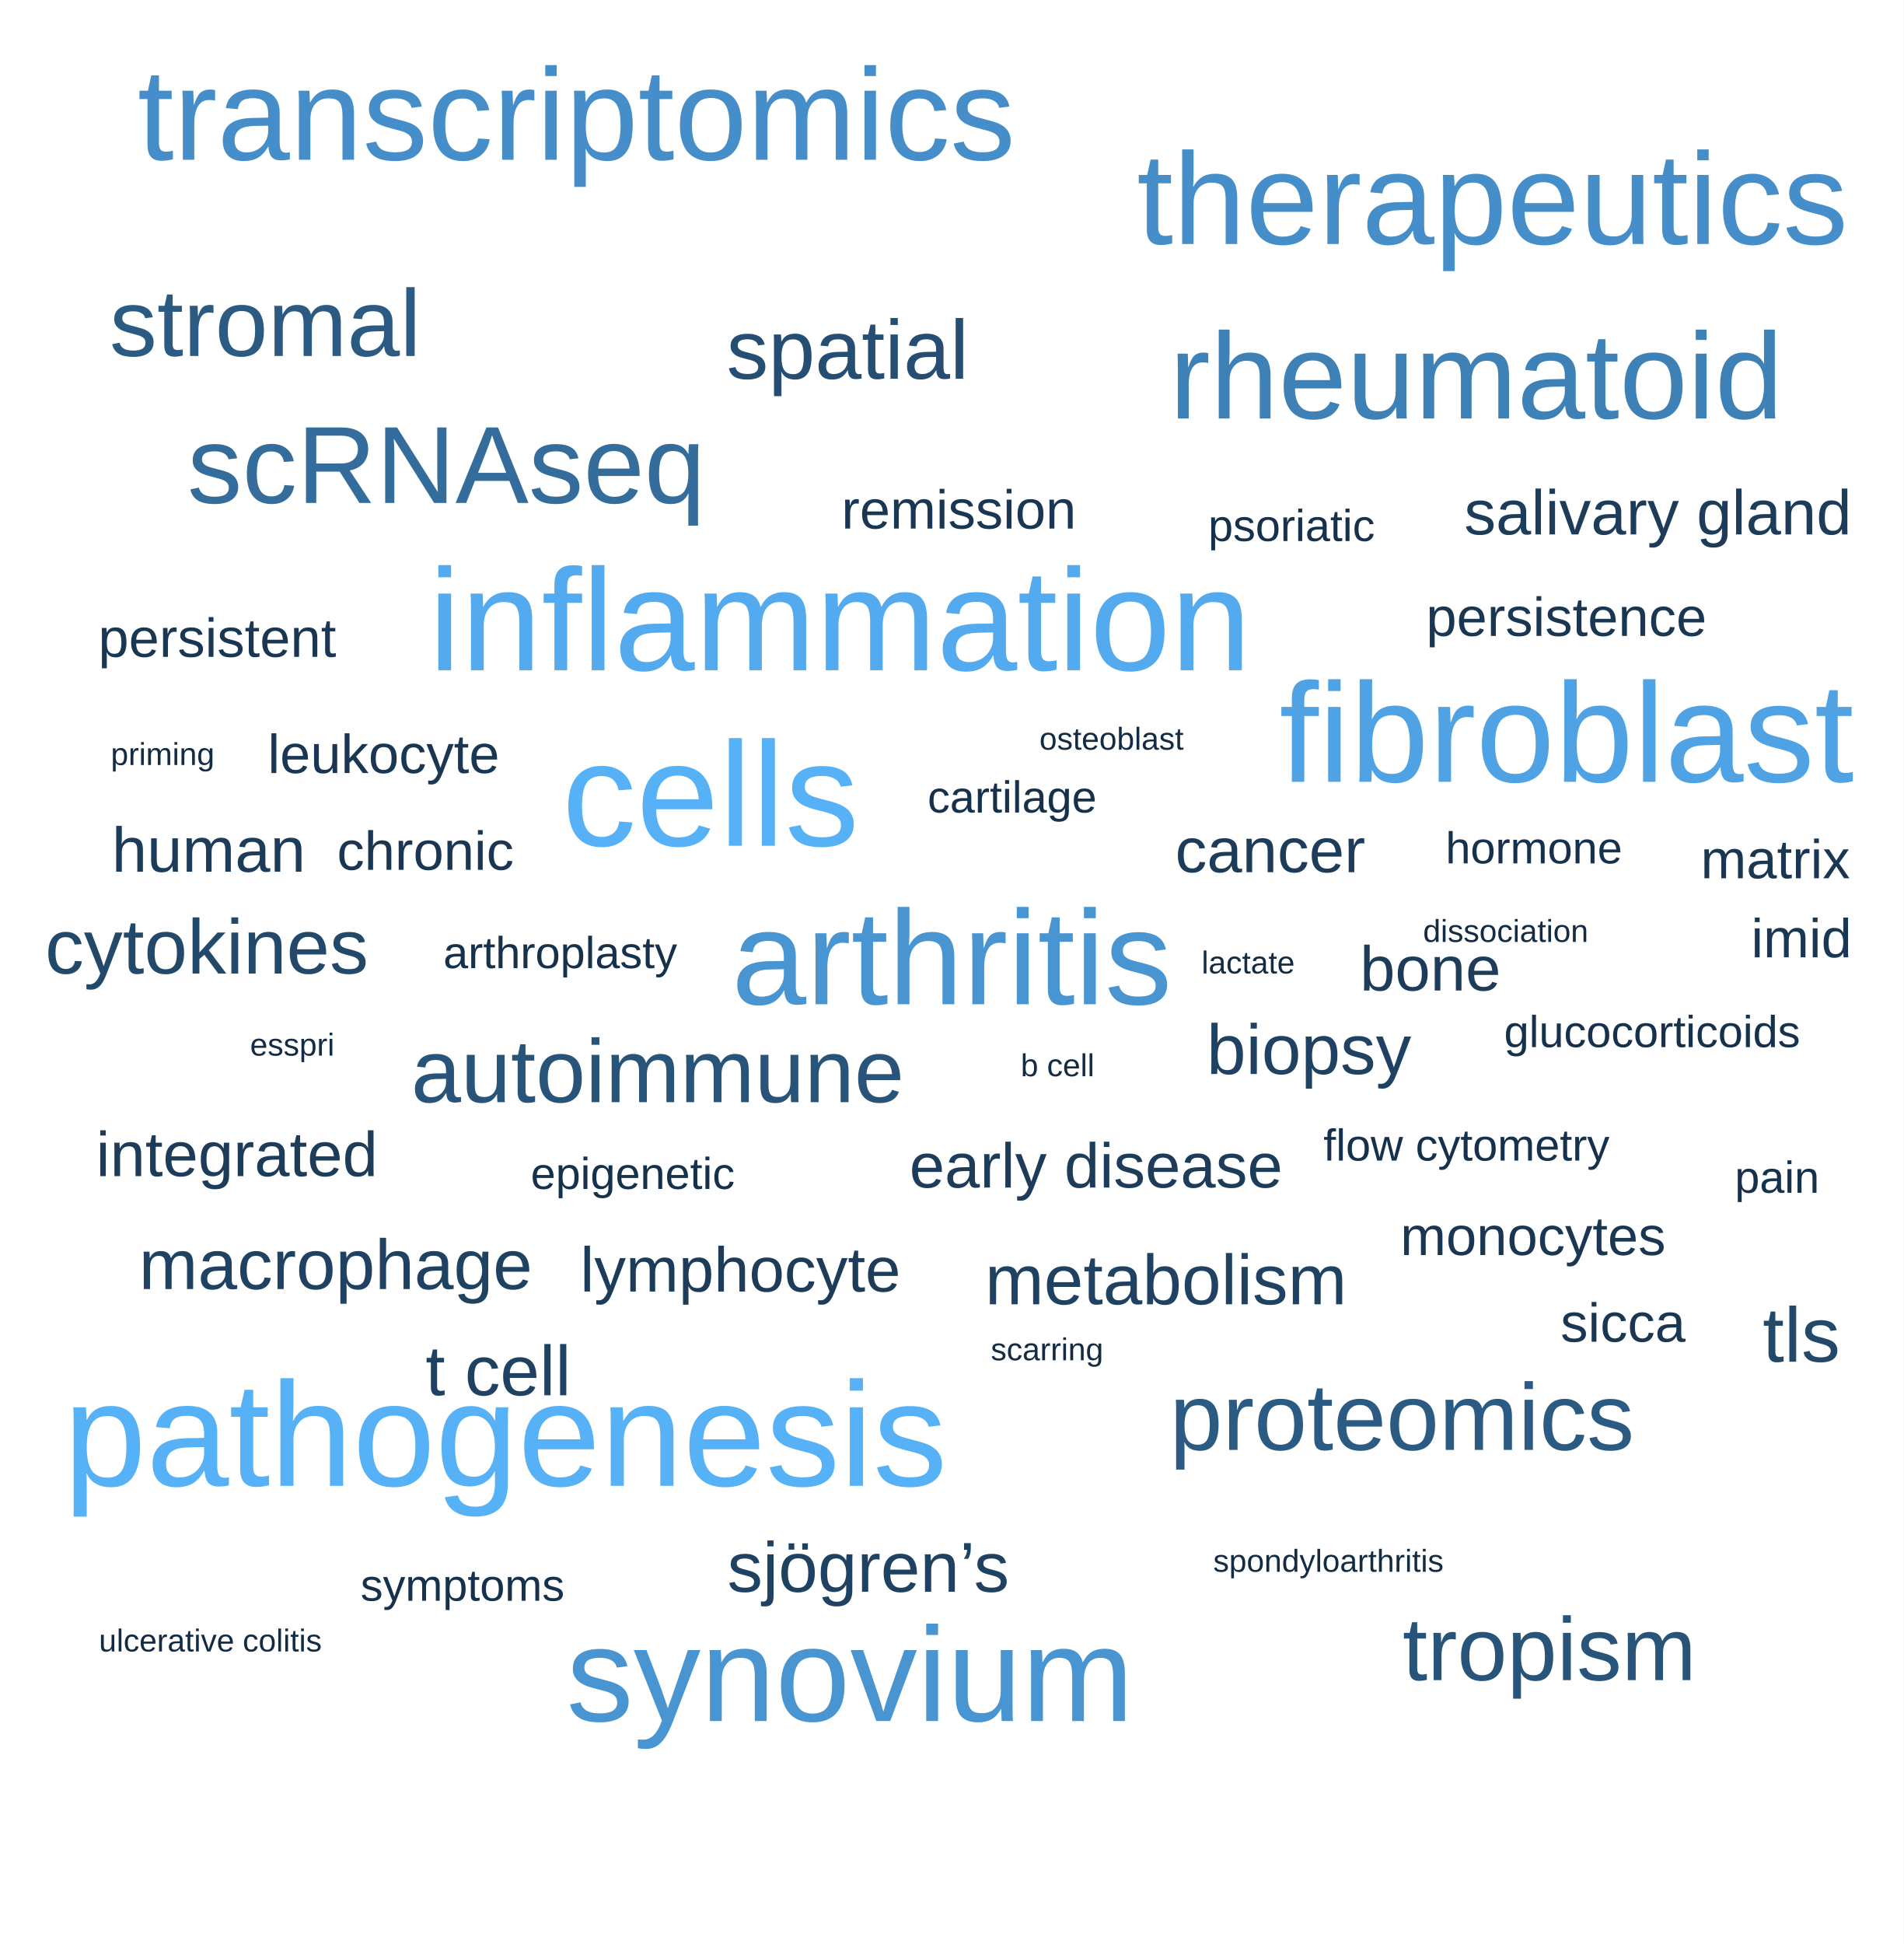
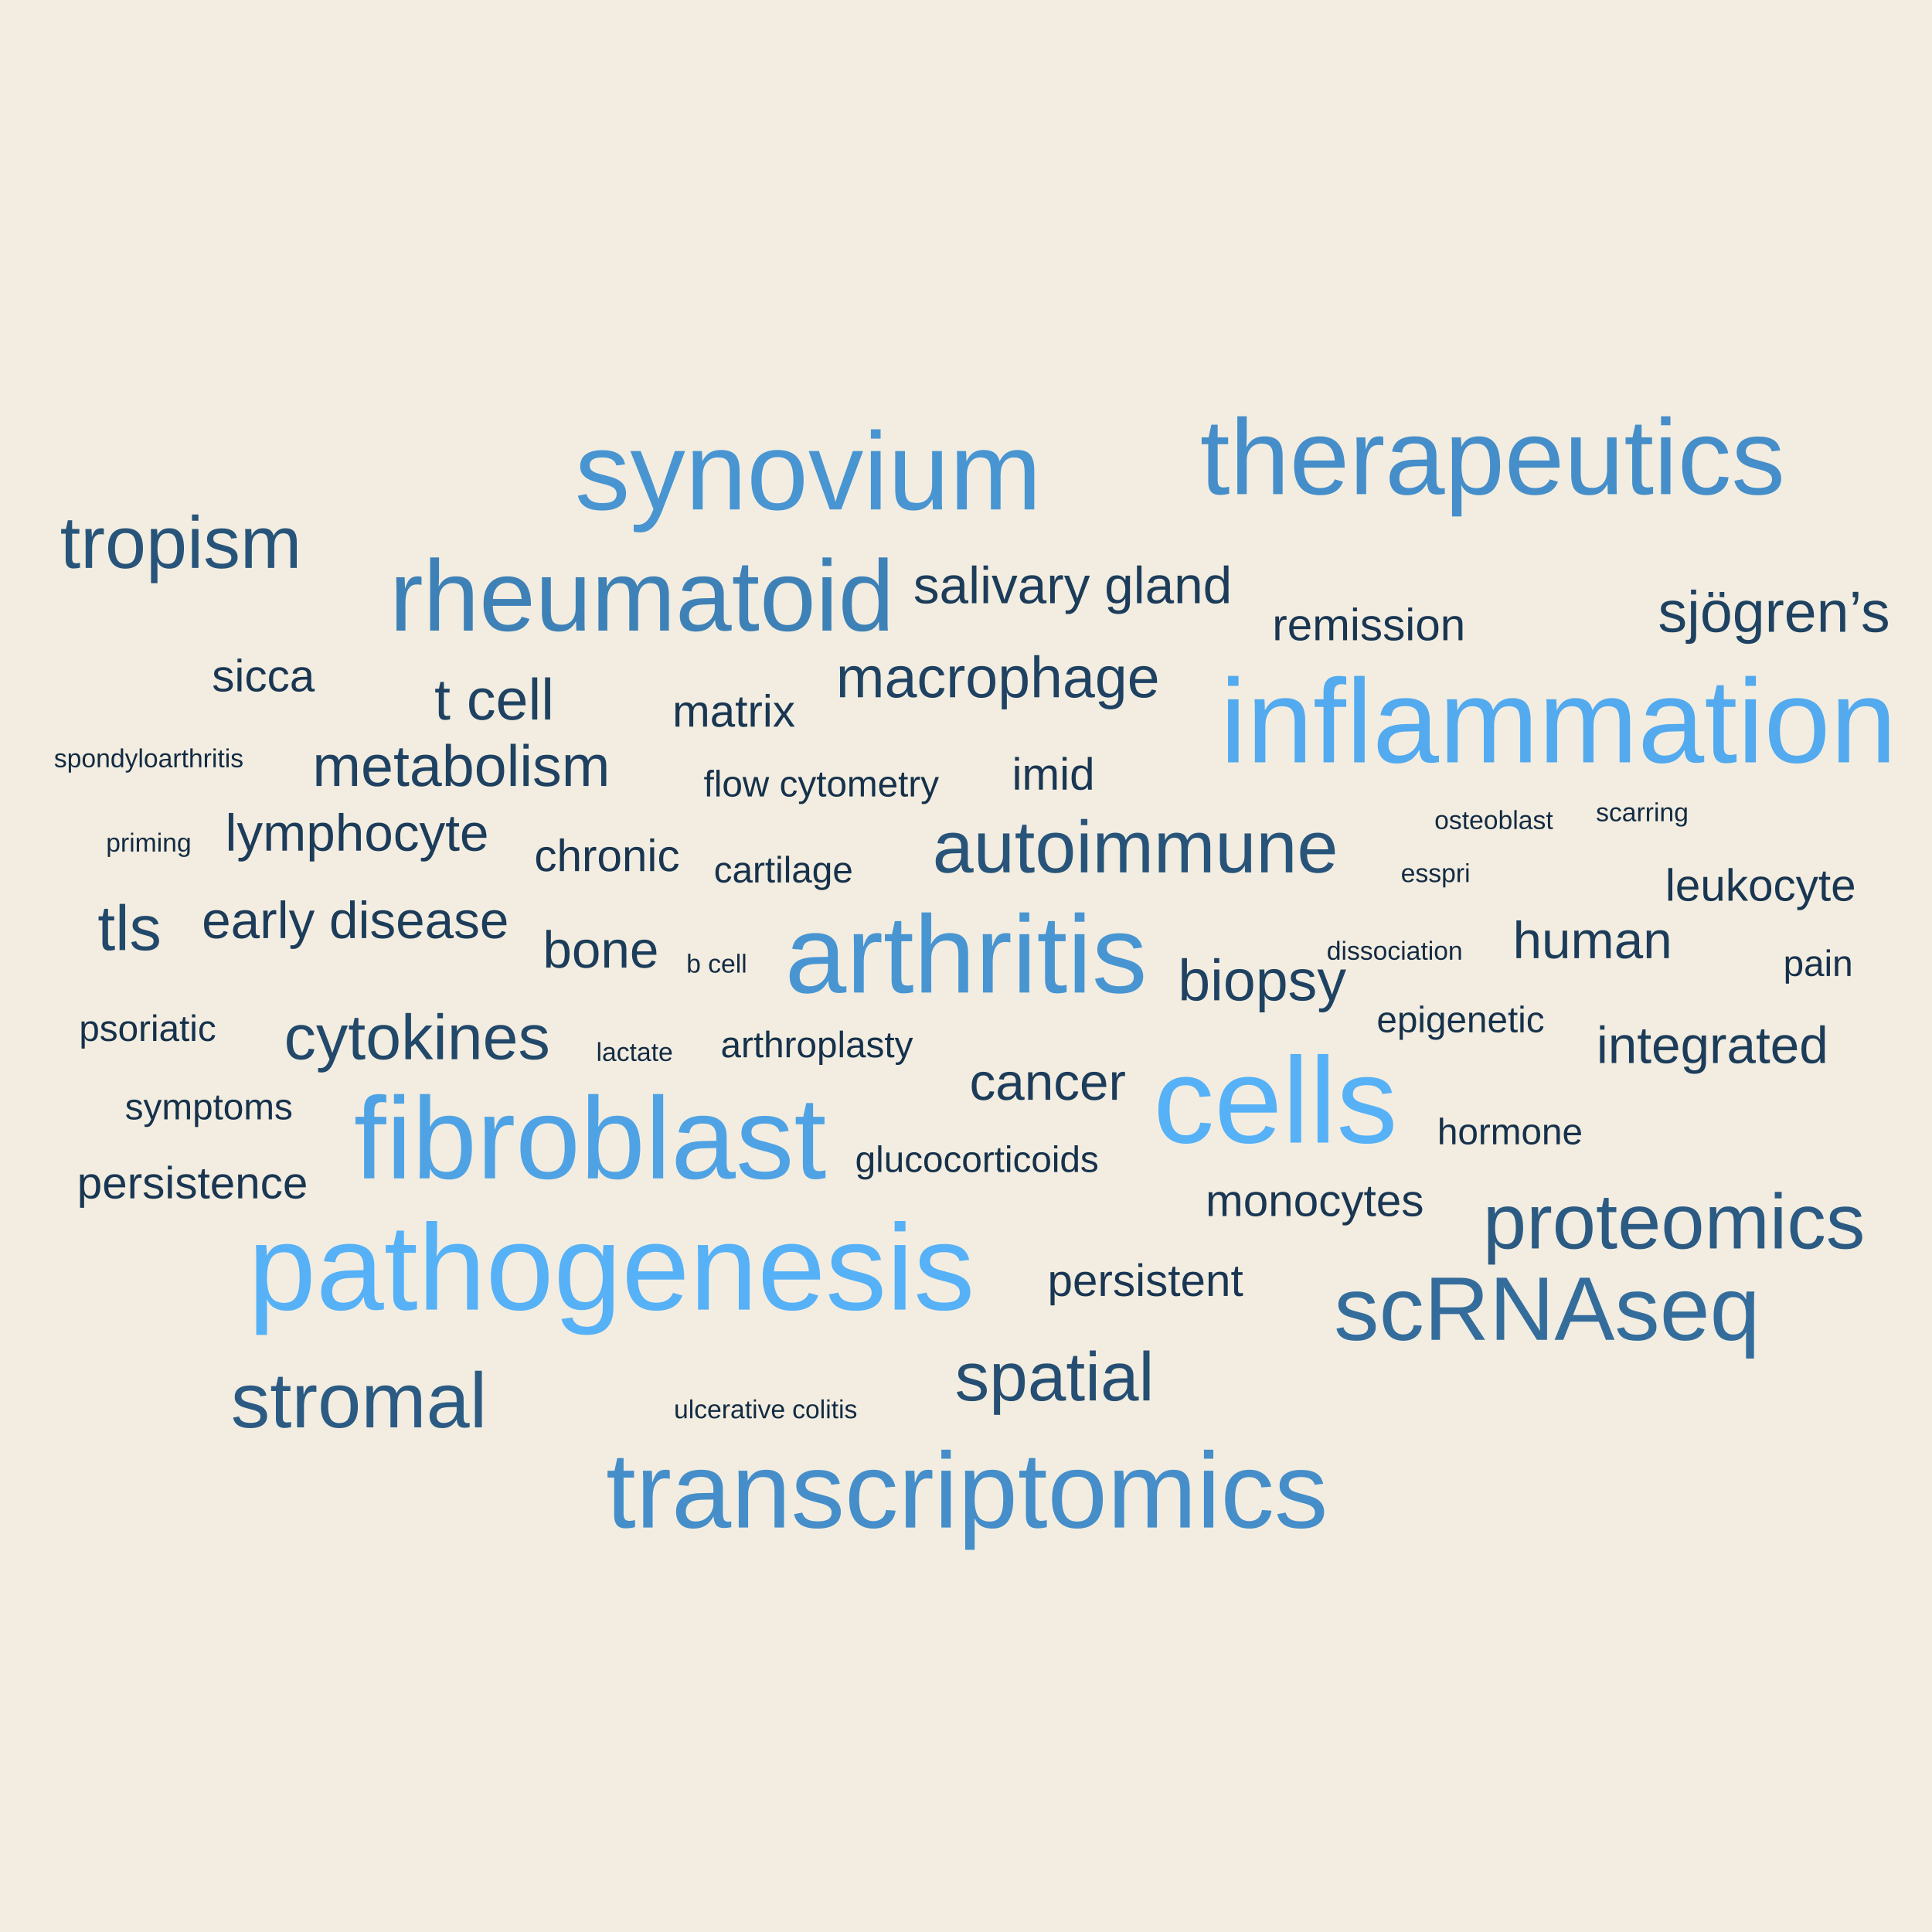
- <svg xmlns="http://www.w3.org/2000/svg" width="291.75pt" height="297.90pt" viewBox="0 0 291.75 297.90">
+ <svg xmlns="http://www.w3.org/2000/svg" width="360.00pt" height="360.00pt" viewBox="0 0 360.00 360.00">
  <g class="svglite">
    <defs>
      <style type="text/css">
    .svglite line, .svglite polyline, .svglite polygon, .svglite path, .svglite rect, .svglite circle {
      fill: none;
      stroke: #000000;
      stroke-linecap: round;
      stroke-linejoin: round;
      stroke-miterlimit: 10.00;
    }
    .svglite text {
      white-space: pre;
    }
    .svglite g.glyphgroup path {
      fill: inherit;
      stroke: none;
    }
  </style>
    </defs>
-     <rect width="100%" height="100%" style="stroke: none; fill: #FFFFFF;" />
+     <rect width="100%" height="100%" style="stroke: none; fill: #F2EDE0;" />
    <defs>
-       <clipPath id="cpMC4wMHwyOTEuNzV8MC4wMHwyOTcuOTA=">
-         <rect x="0.00" y="0.00" width="291.75" height="297.90" />
+       <clipPath id="cpMC4wMHwzNjAuMDB8MC4wMHwzNjAuMDA=">
+         <rect x="0.00" y="0.00" width="360.00" height="360.00" />
      </clipPath>
    </defs>
-     <g clip-path="url(#cpMC4wMHwyOTEuNzV8MC4wMHwyOTcuOTA=)">
-       <rect x="0.00" y="0.00" width="291.75" height="297.90" style="stroke-width: 1.07; stroke: none; fill: #FFFFFF;" />
+     <g clip-path="url(#cpMC4wMHwzNjAuMDB8MC4wMHwzNjAuMDA=)">
+       <rect x="0.00" y="0.00" width="360.00" height="360.00" style="stroke-width: 1.07; stroke: #F2EDE0; fill: #F2EDE0;" />
    </g>
    <defs>
-       <clipPath id="cpNS42N3wyODYuMDh8NS42N3wyOTIuMjM=">
-         <rect x="5.67" y="5.67" width="280.41" height="286.56" />
+       <clipPath id="cpNS42N3wzNTQuMzN8NS42N3wzNTQuMzM=">
+         <rect x="5.67" y="5.67" width="348.66" height="348.66" />
      </clipPath>
    </defs>
-     <g clip-path="url(#cpNS42N3wyODYuMDh8NS42N3wyOTIuMjM=)">
-       <text x="112.13" y="153.89" style="font-size: 20.59px;fill: #4895D2; font-family: &quot;Liberation Sans&quot;;" textLength="67.48px" lengthAdjust="spacingAndGlyphs">arthritis</text>
-       <text x="67.94" y="148.36" style="font-size: 6.86px;fill: #16314B; font-family: &quot;Liberation Sans&quot;;" textLength="35.84px" lengthAdjust="spacingAndGlyphs">arthroplasty</text>
-       <text x="63.02" y="168.90" style="font-size: 13.73px;fill: #28547A; font-family: &quot;Liberation Sans&quot;;" textLength="75.45px" lengthAdjust="spacingAndGlyphs">autoimmune</text>
-       <text x="156.44" y="164.92" style="font-size: 4.85px;fill: #132B43; font-family: &quot;Liberation Sans&quot;;" textLength="2.69px" lengthAdjust="spacingAndGlyphs">b</text>
-       <text x="160.47" y="164.92" style="font-size: 4.85px;fill: #132B43; font-family: &quot;Liberation Sans&quot;;" textLength="7.27px" lengthAdjust="spacingAndGlyphs">cell</text>
-       <text x="184.93" y="164.58" style="font-size: 10.85px;fill: #1F4262; font-family: &quot;Liberation Sans&quot;;" textLength="31.34px" lengthAdjust="spacingAndGlyphs">biopsy</text>
-       <text x="208.43" y="151.79" style="font-size: 9.71px;fill: #1C3C5A; font-family: &quot;Liberation Sans&quot;;" textLength="21.56px" lengthAdjust="spacingAndGlyphs">bone</text>
-       <text x="180.13" y="133.66" style="font-size: 9.71px;fill: #1C3C5A; font-family: &quot;Liberation Sans&quot;;" textLength="29.12px" lengthAdjust="spacingAndGlyphs">cancer</text>
-       <text x="142.16" y="124.51" style="font-size: 6.86px;fill: #16314B; font-family: &quot;Liberation Sans&quot;;" textLength="25.94px" lengthAdjust="spacingAndGlyphs">cartilage</text>
-       <text x="86.14" y="129.61" style="font-size: 22.76px;fill: #56B1F7; font-family: &quot;Liberation Sans&quot;;" textLength="45.50px" lengthAdjust="spacingAndGlyphs">cells</text>
-       <text x="51.65" y="133.29" style="font-size: 8.41px;fill: #193652; font-family: &quot;Liberation Sans&quot;;" textLength="27.08px" lengthAdjust="spacingAndGlyphs">chronic</text>
-       <text x="6.91" y="149.19" style="font-size: 11.89px;fill: #22486A; font-family: &quot;Liberation Sans&quot;;" textLength="49.52px" lengthAdjust="spacingAndGlyphs">cytokines</text>
-       <text x="218.11" y="144.34" style="font-size: 4.85px;fill: #132B43; font-family: &quot;Liberation Sans&quot;;" textLength="25.28px" lengthAdjust="spacingAndGlyphs">dissociation</text>
-       <text x="139.39" y="181.98" style="font-size: 9.71px;fill: #1C3C5A; font-family: &quot;Liberation Sans&quot;;" textLength="21.03px" lengthAdjust="spacingAndGlyphs">early</text>
-       <text x="163.12" y="181.98" style="font-size: 9.71px;fill: #1C3C5A; font-family: &quot;Liberation Sans&quot;;" textLength="33.44px" lengthAdjust="spacingAndGlyphs">disease</text>
-       <text x="81.34" y="182.20" style="font-size: 6.86px;fill: #16314B; font-family: &quot;Liberation Sans&quot;;" textLength="31.28px" lengthAdjust="spacingAndGlyphs">epigenetic</text>
-       <text x="38.33" y="161.76" style="font-size: 4.85px;fill: #132B43; font-family: &quot;Liberation Sans&quot;;" textLength="12.91px" lengthAdjust="spacingAndGlyphs">esspri</text>
-       <text x="196.08" y="119.80" style="font-size: 21.70px;fill: #4FA3E4; font-family: &quot;Liberation Sans&quot;;" textLength="88.00px" lengthAdjust="spacingAndGlyphs">fibroblast</text>
-       <text x="202.84" y="177.85" style="font-size: 6.86px;fill: #16314B; font-family: &quot;Liberation Sans&quot;;" textLength="12.20px" lengthAdjust="spacingAndGlyphs">flow</text>
-       <text x="216.95" y="177.85" style="font-size: 6.86px;fill: #16314B; font-family: &quot;Liberation Sans&quot;;" textLength="29.75px" lengthAdjust="spacingAndGlyphs">cytometry</text>
-       <text x="230.53" y="160.46" style="font-size: 6.86px;fill: #16314B; font-family: &quot;Liberation Sans&quot;;" textLength="45.41px" lengthAdjust="spacingAndGlyphs">glucocorticoids</text>
-       <text x="221.57" y="132.31" style="font-size: 6.86px;fill: #16314B; font-family: &quot;Liberation Sans&quot;;" textLength="27.06px" lengthAdjust="spacingAndGlyphs">hormone</text>
-       <text x="17.14" y="133.59" style="font-size: 9.71px;fill: #1C3C5A; font-family: &quot;Liberation Sans&quot;;" textLength="29.64px" lengthAdjust="spacingAndGlyphs">human</text>
-       <text x="268.40" y="146.70" style="font-size: 8.41px;fill: #193652; font-family: &quot;Liberation Sans&quot;;" textLength="15.38px" lengthAdjust="spacingAndGlyphs">imid</text>
-       <text x="65.70" y="102.71" style="font-size: 22.24px;fill: #53AAEE; font-family: &quot;Liberation Sans&quot;;" textLength="125.98px" lengthAdjust="spacingAndGlyphs">inflammation</text>
-       <text x="14.71" y="180.23" style="font-size: 9.71px;fill: #1C3C5A; font-family: &quot;Liberation Sans&quot;;" textLength="43.14px" lengthAdjust="spacingAndGlyphs">integrated</text>
-       <text x="184.16" y="149.17" style="font-size: 4.85px;fill: #132B43; font-family: &quot;Liberation Sans&quot;;" textLength="14.25px" lengthAdjust="spacingAndGlyphs">lactate</text>
-       <text x="41.04" y="118.46" style="font-size: 8.41px;fill: #193652; font-family: &quot;Liberation Sans&quot;;" textLength="35.48px" lengthAdjust="spacingAndGlyphs">leukocyte</text>
-       <text x="88.92" y="197.92" style="font-size: 9.71px;fill: #1C3C5A; font-family: &quot;Liberation Sans&quot;;" textLength="49.08px" lengthAdjust="spacingAndGlyphs">lymphocyte</text>
-       <text x="21.29" y="197.54" style="font-size: 10.85px;fill: #1F4262; font-family: &quot;Liberation Sans&quot;;" textLength="60.28px" lengthAdjust="spacingAndGlyphs">macrophage</text>
-       <text x="260.66" y="134.59" style="font-size: 8.41px;fill: #193652; font-family: &quot;Liberation Sans&quot;;" textLength="22.84px" lengthAdjust="spacingAndGlyphs">matrix</text>
-       <text x="150.97" y="199.87" style="font-size: 10.85px;fill: #1F4262; font-family: &quot;Liberation Sans&quot;;" textLength="55.44px" lengthAdjust="spacingAndGlyphs">metabolism</text>
-       <text x="214.63" y="192.32" style="font-size: 8.41px;fill: #193652; font-family: &quot;Liberation Sans&quot;;" textLength="40.61px" lengthAdjust="spacingAndGlyphs">monocytes</text>
-       <text x="159.31" y="114.88" style="font-size: 4.85px;fill: #132B43; font-family: &quot;Liberation Sans&quot;;" textLength="22.05px" lengthAdjust="spacingAndGlyphs">osteoblast</text>
-       <text x="265.88" y="182.78" style="font-size: 6.86px;fill: #16314B; font-family: &quot;Liberation Sans&quot;;" textLength="12.97px" lengthAdjust="spacingAndGlyphs">pain</text>
-       <text x="9.76" y="227.69" style="font-size: 22.76px;fill: #56B1F7; font-family: &quot;Liberation Sans&quot;;" textLength="135.38px" lengthAdjust="spacingAndGlyphs">pathogenesis</text>
-       <text x="218.58" y="97.45" style="font-size: 8.41px;fill: #193652; font-family: &quot;Liberation Sans&quot;;" textLength="42.95px" lengthAdjust="spacingAndGlyphs">persistence</text>
-       <text x="15.06" y="100.66" style="font-size: 8.41px;fill: #193652; font-family: &quot;Liberation Sans&quot;;" textLength="36.41px" lengthAdjust="spacingAndGlyphs">persistent</text>
-       <text x="16.98" y="117.23" style="font-size: 4.85px;fill: #132B43; font-family: &quot;Liberation Sans&quot;;" textLength="15.86px" lengthAdjust="spacingAndGlyphs">priming</text>
-       <text x="179.28" y="222.19" style="font-size: 14.56px;fill: #2B5A83; font-family: &quot;Liberation Sans&quot;;" textLength="71.19px" lengthAdjust="spacingAndGlyphs">proteomics</text>
-       <text x="185.18" y="82.91" style="font-size: 6.86px;fill: #16314B; font-family: &quot;Liberation Sans&quot;;" textLength="25.56px" lengthAdjust="spacingAndGlyphs">psoriatic</text>
-       <text x="128.97" y="81.00" style="font-size: 8.41px;fill: #193652; font-family: &quot;Liberation Sans&quot;;" textLength="35.92px" lengthAdjust="spacingAndGlyphs">remission</text>
-       <text x="179.24" y="64.13" style="font-size: 18.80px;fill: #3E81B7; font-family: &quot;Liberation Sans&quot;;" textLength="93.91px" lengthAdjust="spacingAndGlyphs">rheumatoid</text>
-       <text x="224.42" y="81.90" style="font-size: 9.71px;fill: #1C3C5A; font-family: &quot;Liberation Sans&quot;;" textLength="32.91px" lengthAdjust="spacingAndGlyphs">salivary</text>
-       <text x="260.03" y="81.90" style="font-size: 9.71px;fill: #1C3C5A; font-family: &quot;Liberation Sans&quot;;" textLength="23.72px" lengthAdjust="spacingAndGlyphs">gland</text>
-       <text x="151.86" y="208.45" style="font-size: 4.85px;fill: #132B43; font-family: &quot;Liberation Sans&quot;;" textLength="17.20px" lengthAdjust="spacingAndGlyphs">scarring</text>
-       <text x="28.71" y="77.07" style="font-size: 16.81px;fill: #346D9C; font-family: &quot;Liberation Sans&quot;;" textLength="79.36px" lengthAdjust="spacingAndGlyphs">scRNAseq</text>
-       <text x="239.18" y="205.61" style="font-size: 8.41px;fill: #193652; font-family: &quot;Liberation Sans&quot;;" textLength="19.14px" lengthAdjust="spacingAndGlyphs">sicca</text>
-       <text x="111.47" y="243.92" style="font-size: 10.85px;fill: #1F4262; font-family: &quot;Liberation Sans&quot;;" textLength="43.19px" lengthAdjust="spacingAndGlyphs">sjögren’s</text>
-       <text x="111.35" y="58.04" style="font-size: 12.84px;fill: #254E72; font-family: &quot;Liberation Sans&quot;;" textLength="37.09px" lengthAdjust="spacingAndGlyphs">spatial</text>
-       <text x="185.95" y="240.86" style="font-size: 4.85px;fill: #132B43; font-family: &quot;Liberation Sans&quot;;" textLength="35.22px" lengthAdjust="spacingAndGlyphs">spondyloarthritis</text>
-       <text x="16.79" y="54.55" style="font-size: 14.56px;fill: #2B5A83; font-family: &quot;Liberation Sans&quot;;" textLength="47.72px" lengthAdjust="spacingAndGlyphs">stromal</text>
-       <text x="55.26" y="245.30" style="font-size: 6.86px;fill: #16314B; font-family: &quot;Liberation Sans&quot;;" textLength="31.28px" lengthAdjust="spacingAndGlyphs">symptoms</text>
-       <text x="86.80" y="263.73" style="font-size: 20.59px;fill: #4895D2; font-family: &quot;Liberation Sans&quot;;" textLength="86.92px" lengthAdjust="spacingAndGlyphs">synovium</text>
-       <text x="65.21" y="213.81" style="font-size: 10.85px;fill: #1F4262; font-family: &quot;Liberation Sans&quot;;" textLength="3.02px" lengthAdjust="spacingAndGlyphs">t</text>
-       <text x="71.24" y="213.81" style="font-size: 10.85px;fill: #1F4262; font-family: &quot;Liberation Sans&quot;;" textLength="16.27px" lengthAdjust="spacingAndGlyphs">cell</text>
-       <text x="174.24" y="37.39" style="font-size: 20.01px;fill: #458EC9; font-family: &quot;Liberation Sans&quot;;" textLength="108.97px" lengthAdjust="spacingAndGlyphs">therapeutics</text>
-       <text x="270.15" y="208.67" style="font-size: 11.89px;fill: #22486A; font-family: &quot;Liberation Sans&quot;;" textLength="11.88px" lengthAdjust="spacingAndGlyphs">tls</text>
-       <text x="21.08" y="24.48" style="font-size: 20.01px;fill: #458EC9; font-family: &quot;Liberation Sans&quot;;" textLength="134.47px" lengthAdjust="spacingAndGlyphs">transcriptomics</text>
-       <text x="214.97" y="257.47" style="font-size: 13.73px;fill: #28547A; font-family: &quot;Liberation Sans&quot;;" textLength="44.95px" lengthAdjust="spacingAndGlyphs">tropism</text>
-       <text x="15.16" y="253.07" style="font-size: 4.85px;fill: #132B43; font-family: &quot;Liberation Sans&quot;;" textLength="20.70px" lengthAdjust="spacingAndGlyphs">ulcerative</text>
-       <text x="37.20" y="253.07" style="font-size: 4.85px;fill: #132B43; font-family: &quot;Liberation Sans&quot;;" textLength="12.11px" lengthAdjust="spacingAndGlyphs">colitis</text>
+     <g clip-path="url(#cpNS42N3wzNTQuMzN8NS42N3wzNTQuMzM=)">
+       <rect x="5.67" y="5.67" width="348.66" height="348.66" style="stroke-width: 1.07; stroke: #F2EDE0; fill: #F2EDE0;" />
+       <text x="146.26" y="184.94" style="font-size: 20.59px;fill: #4895D2; font-family: &quot;Liberation Sans&quot;;" textLength="67.48px" lengthAdjust="spacingAndGlyphs">arthritis</text>
+       <text x="134.28" y="197.01" style="font-size: 6.86px;fill: #16314B; font-family: &quot;Liberation Sans&quot;;" textLength="35.84px" lengthAdjust="spacingAndGlyphs">arthroplasty</text>
+       <text x="173.77" y="162.55" style="font-size: 13.73px;fill: #28547A; font-family: &quot;Liberation Sans&quot;;" textLength="75.45px" lengthAdjust="spacingAndGlyphs">autoimmune</text>
+       <text x="127.90" y="181.23" style="font-size: 4.85px;fill: #132B43; font-family: &quot;Liberation Sans&quot;;" textLength="2.69px" lengthAdjust="spacingAndGlyphs">b</text>
+       <text x="131.93" y="181.23" style="font-size: 4.85px;fill: #132B43; font-family: &quot;Liberation Sans&quot;;" textLength="7.27px" lengthAdjust="spacingAndGlyphs">cell</text>
+       <text x="219.49" y="186.39" style="font-size: 10.85px;fill: #1F4262; font-family: &quot;Liberation Sans&quot;;" textLength="31.34px" lengthAdjust="spacingAndGlyphs">biopsy</text>
+       <text x="101.15" y="180.30" style="font-size: 9.71px;fill: #1C3C5A; font-family: &quot;Liberation Sans&quot;;" textLength="21.56px" lengthAdjust="spacingAndGlyphs">bone</text>
+       <text x="180.66" y="204.93" style="font-size: 9.71px;fill: #1C3C5A; font-family: &quot;Liberation Sans&quot;;" textLength="29.12px" lengthAdjust="spacingAndGlyphs">cancer</text>
+       <text x="133.01" y="164.43" style="font-size: 6.86px;fill: #16314B; font-family: &quot;Liberation Sans&quot;;" textLength="25.94px" lengthAdjust="spacingAndGlyphs">cartilage</text>
+       <text x="214.88" y="212.91" style="font-size: 22.76px;fill: #56B1F7; font-family: &quot;Liberation Sans&quot;;" textLength="45.50px" lengthAdjust="spacingAndGlyphs">cells</text>
+       <text x="99.55" y="162.32" style="font-size: 8.41px;fill: #193652; font-family: &quot;Liberation Sans&quot;;" textLength="27.08px" lengthAdjust="spacingAndGlyphs">chronic</text>
+       <text x="52.94" y="197.37" style="font-size: 11.89px;fill: #22486A; font-family: &quot;Liberation Sans&quot;;" textLength="49.52px" lengthAdjust="spacingAndGlyphs">cytokines</text>
+       <text x="247.21" y="178.83" style="font-size: 4.85px;fill: #132B43; font-family: &quot;Liberation Sans&quot;;" textLength="25.28px" lengthAdjust="spacingAndGlyphs">dissociation</text>
+       <text x="37.61" y="174.80" style="font-size: 9.71px;fill: #1C3C5A; font-family: &quot;Liberation Sans&quot;;" textLength="21.03px" lengthAdjust="spacingAndGlyphs">early</text>
+       <text x="61.34" y="174.80" style="font-size: 9.71px;fill: #1C3C5A; font-family: &quot;Liberation Sans&quot;;" textLength="33.44px" lengthAdjust="spacingAndGlyphs">disease</text>
+       <text x="256.52" y="192.34" style="font-size: 6.86px;fill: #16314B; font-family: &quot;Liberation Sans&quot;;" textLength="31.28px" lengthAdjust="spacingAndGlyphs">epigenetic</text>
+       <text x="261.03" y="164.36" style="font-size: 4.85px;fill: #132B43; font-family: &quot;Liberation Sans&quot;;" textLength="12.91px" lengthAdjust="spacingAndGlyphs">esspri</text>
+       <text x="65.92" y="219.57" style="font-size: 21.70px;fill: #4FA3E4; font-family: &quot;Liberation Sans&quot;;" textLength="88.00px" lengthAdjust="spacingAndGlyphs">fibroblast</text>
+       <text x="131.12" y="148.41" style="font-size: 6.86px;fill: #16314B; font-family: &quot;Liberation Sans&quot;;" textLength="12.20px" lengthAdjust="spacingAndGlyphs">flow</text>
+       <text x="145.23" y="148.41" style="font-size: 6.86px;fill: #16314B; font-family: &quot;Liberation Sans&quot;;" textLength="29.75px" lengthAdjust="spacingAndGlyphs">cytometry</text>
+       <text x="159.35" y="218.38" style="font-size: 6.86px;fill: #16314B; font-family: &quot;Liberation Sans&quot;;" textLength="45.41px" lengthAdjust="spacingAndGlyphs">glucocorticoids</text>
+       <text x="267.83" y="213.22" style="font-size: 6.86px;fill: #16314B; font-family: &quot;Liberation Sans&quot;;" textLength="27.06px" lengthAdjust="spacingAndGlyphs">hormone</text>
+       <text x="281.89" y="178.54" style="font-size: 9.71px;fill: #1C3C5A; font-family: &quot;Liberation Sans&quot;;" textLength="29.64px" lengthAdjust="spacingAndGlyphs">human</text>
+       <text x="188.57" y="147.14" style="font-size: 8.41px;fill: #193652; font-family: &quot;Liberation Sans&quot;;" textLength="15.38px" lengthAdjust="spacingAndGlyphs">imid</text>
+       <text x="227.34" y="142.05" style="font-size: 22.24px;fill: #53AAEE; font-family: &quot;Liberation Sans&quot;;" textLength="125.98px" lengthAdjust="spacingAndGlyphs">inflammation</text>
+       <text x="297.48" y="198.08" style="font-size: 9.71px;fill: #1C3C5A; font-family: &quot;Liberation Sans&quot;;" textLength="43.14px" lengthAdjust="spacingAndGlyphs">integrated</text>
+       <text x="111.10" y="197.69" style="font-size: 4.85px;fill: #132B43; font-family: &quot;Liberation Sans&quot;;" textLength="14.25px" lengthAdjust="spacingAndGlyphs">lactate</text>
+       <text x="310.30" y="167.84" style="font-size: 8.41px;fill: #193652; font-family: &quot;Liberation Sans&quot;;" textLength="35.48px" lengthAdjust="spacingAndGlyphs">leukocyte</text>
+       <text x="41.97" y="158.51" style="font-size: 9.71px;fill: #1C3C5A; font-family: &quot;Liberation Sans&quot;;" textLength="49.08px" lengthAdjust="spacingAndGlyphs">lymphocyte</text>
+       <text x="155.78" y="129.93" style="font-size: 10.85px;fill: #1F4262; font-family: &quot;Liberation Sans&quot;;" textLength="60.28px" lengthAdjust="spacingAndGlyphs">macrophage</text>
+       <text x="125.29" y="135.40" style="font-size: 8.41px;fill: #193652; font-family: &quot;Liberation Sans&quot;;" textLength="22.84px" lengthAdjust="spacingAndGlyphs">matrix</text>
+       <text x="58.22" y="146.45" style="font-size: 10.85px;fill: #1F4262; font-family: &quot;Liberation Sans&quot;;" textLength="55.44px" lengthAdjust="spacingAndGlyphs">metabolism</text>
+       <text x="224.65" y="226.59" style="font-size: 8.41px;fill: #193652; font-family: &quot;Liberation Sans&quot;;" textLength="40.61px" lengthAdjust="spacingAndGlyphs">monocytes</text>
+       <text x="267.29" y="154.47" style="font-size: 4.85px;fill: #132B43; font-family: &quot;Liberation Sans&quot;;" textLength="22.05px" lengthAdjust="spacingAndGlyphs">osteoblast</text>
+       <text x="332.29" y="181.86" style="font-size: 6.86px;fill: #16314B; font-family: &quot;Liberation Sans&quot;;" textLength="12.97px" lengthAdjust="spacingAndGlyphs">pain</text>
+       <text x="46.22" y="244.02" style="font-size: 22.76px;fill: #56B1F7; font-family: &quot;Liberation Sans&quot;;" textLength="135.38px" lengthAdjust="spacingAndGlyphs">pathogenesis</text>
+       <text x="14.36" y="223.30" style="font-size: 8.41px;fill: #193652; font-family: &quot;Liberation Sans&quot;;" textLength="42.95px" lengthAdjust="spacingAndGlyphs">persistence</text>
+       <text x="195.19" y="241.48" style="font-size: 8.41px;fill: #193652; font-family: &quot;Liberation Sans&quot;;" textLength="36.41px" lengthAdjust="spacingAndGlyphs">persistent</text>
+       <text x="19.76" y="158.68" style="font-size: 4.85px;fill: #132B43; font-family: &quot;Liberation Sans&quot;;" textLength="15.86px" lengthAdjust="spacingAndGlyphs">priming</text>
+       <text x="276.32" y="232.63" style="font-size: 14.56px;fill: #2B5A83; font-family: &quot;Liberation Sans&quot;;" textLength="71.19px" lengthAdjust="spacingAndGlyphs">proteomics</text>
+       <text x="14.73" y="193.97" style="font-size: 6.86px;fill: #16314B; font-family: &quot;Liberation Sans&quot;;" textLength="25.56px" lengthAdjust="spacingAndGlyphs">psoriatic</text>
+       <text x="237.07" y="119.30" style="font-size: 8.41px;fill: #193652; font-family: &quot;Liberation Sans&quot;;" textLength="35.92px" lengthAdjust="spacingAndGlyphs">remission</text>
+       <text x="72.59" y="117.50" style="font-size: 18.80px;fill: #3E81B7; font-family: &quot;Liberation Sans&quot;;" textLength="93.91px" lengthAdjust="spacingAndGlyphs">rheumatoid</text>
+       <text x="170.19" y="112.40" style="font-size: 9.71px;fill: #1C3C5A; font-family: &quot;Liberation Sans&quot;;" textLength="32.91px" lengthAdjust="spacingAndGlyphs">salivary</text>
+       <text x="205.80" y="112.40" style="font-size: 9.71px;fill: #1C3C5A; font-family: &quot;Liberation Sans&quot;;" textLength="23.72px" lengthAdjust="spacingAndGlyphs">gland</text>
+       <text x="297.38" y="153.02" style="font-size: 4.85px;fill: #132B43; font-family: &quot;Liberation Sans&quot;;" textLength="17.20px" lengthAdjust="spacingAndGlyphs">scarring</text>
+       <text x="248.56" y="249.66" style="font-size: 16.81px;fill: #346D9C; font-family: &quot;Liberation Sans&quot;;" textLength="79.36px" lengthAdjust="spacingAndGlyphs">scRNAseq</text>
+       <text x="39.49" y="128.82" style="font-size: 8.41px;fill: #193652; font-family: &quot;Liberation Sans&quot;;" textLength="19.14px" lengthAdjust="spacingAndGlyphs">sicca</text>
+       <text x="308.95" y="117.73" style="font-size: 10.85px;fill: #1F4262; font-family: &quot;Liberation Sans&quot;;" textLength="43.19px" lengthAdjust="spacingAndGlyphs">sjögren’s</text>
+       <text x="177.93" y="260.96" style="font-size: 12.84px;fill: #254E72; font-family: &quot;Liberation Sans&quot;;" textLength="37.09px" lengthAdjust="spacingAndGlyphs">spatial</text>
+       <text x="10.06" y="142.96" style="font-size: 4.85px;fill: #132B43; font-family: &quot;Liberation Sans&quot;;" textLength="35.22px" lengthAdjust="spacingAndGlyphs">spondyloarthritis</text>
+       <text x="43.02" y="265.97" style="font-size: 14.56px;fill: #2B5A83; font-family: &quot;Liberation Sans&quot;;" textLength="47.72px" lengthAdjust="spacingAndGlyphs">stromal</text>
+       <text x="23.29" y="208.58" style="font-size: 6.86px;fill: #16314B; font-family: &quot;Liberation Sans&quot;;" textLength="31.28px" lengthAdjust="spacingAndGlyphs">symptoms</text>
+       <text x="107.11" y="94.92" style="font-size: 20.59px;fill: #4895D2; font-family: &quot;Liberation Sans&quot;;" textLength="86.92px" lengthAdjust="spacingAndGlyphs">synovium</text>
+       <text x="80.93" y="134.08" style="font-size: 10.85px;fill: #1F4262; font-family: &quot;Liberation Sans&quot;;" textLength="3.02px" lengthAdjust="spacingAndGlyphs">t</text>
+       <text x="86.96" y="134.08" style="font-size: 10.85px;fill: #1F4262; font-family: &quot;Liberation Sans&quot;;" textLength="16.27px" lengthAdjust="spacingAndGlyphs">cell</text>
+       <text x="223.61" y="92.07" style="font-size: 20.01px;fill: #458EC9; font-family: &quot;Liberation Sans&quot;;" textLength="108.97px" lengthAdjust="spacingAndGlyphs">therapeutics</text>
+       <text x="18.18" y="177.03" style="font-size: 11.89px;fill: #22486A; font-family: &quot;Liberation Sans&quot;;" textLength="11.88px" lengthAdjust="spacingAndGlyphs">tls</text>
+       <text x="112.91" y="284.63" style="font-size: 20.01px;fill: #458EC9; font-family: &quot;Liberation Sans&quot;;" textLength="134.47px" lengthAdjust="spacingAndGlyphs">transcriptomics</text>
+       <text x="11.19" y="105.82" style="font-size: 13.73px;fill: #28547A; font-family: &quot;Liberation Sans&quot;;" textLength="44.95px" lengthAdjust="spacingAndGlyphs">tropism</text>
+       <text x="125.57" y="264.27" style="font-size: 4.85px;fill: #132B43; font-family: &quot;Liberation Sans&quot;;" textLength="20.70px" lengthAdjust="spacingAndGlyphs">ulcerative</text>
+       <text x="147.62" y="264.27" style="font-size: 4.85px;fill: #132B43; font-family: &quot;Liberation Sans&quot;;" textLength="12.11px" lengthAdjust="spacingAndGlyphs">colitis</text>
    </g>
-     <g clip-path="url(#cpMC4wMHwyOTEuNzV8MC4wMHwyOTcuOTA=)">
+     <g clip-path="url(#cpMC4wMHwzNjAuMDB8MC4wMHwzNjAuMDA=)">
</g>
  </g>
</svg>
